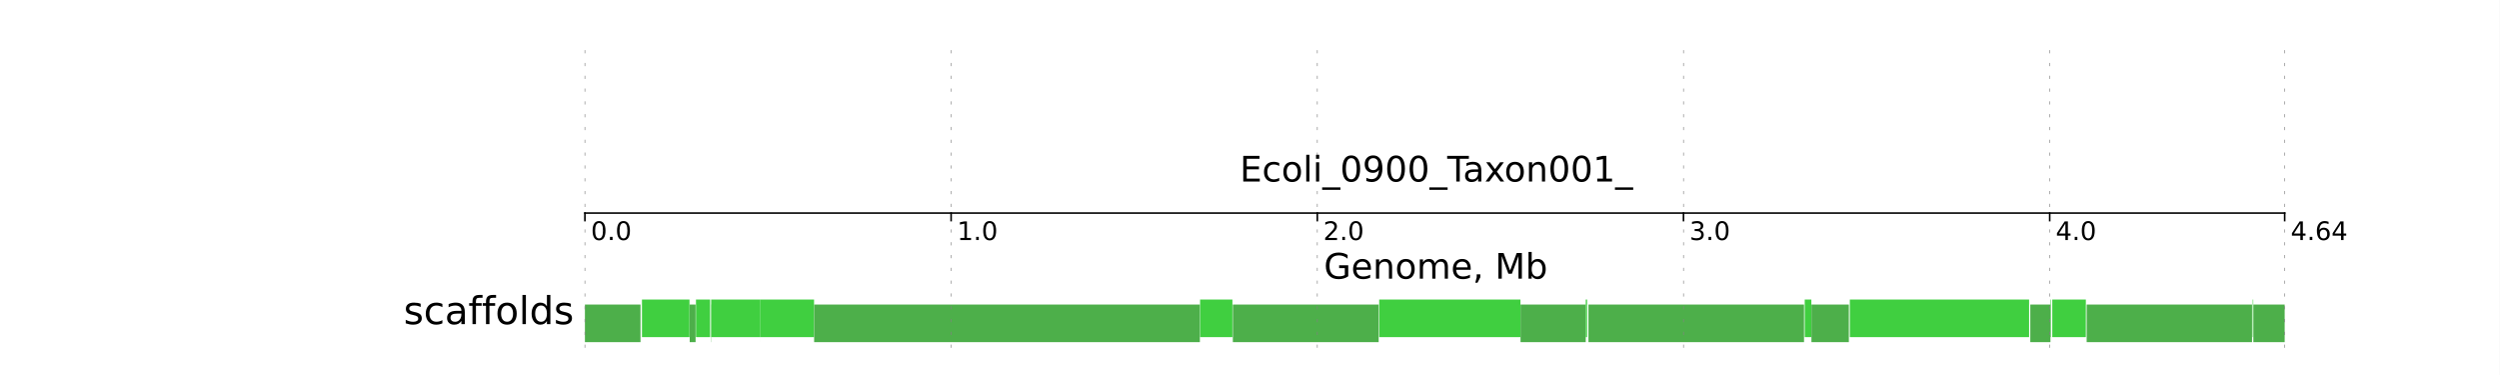
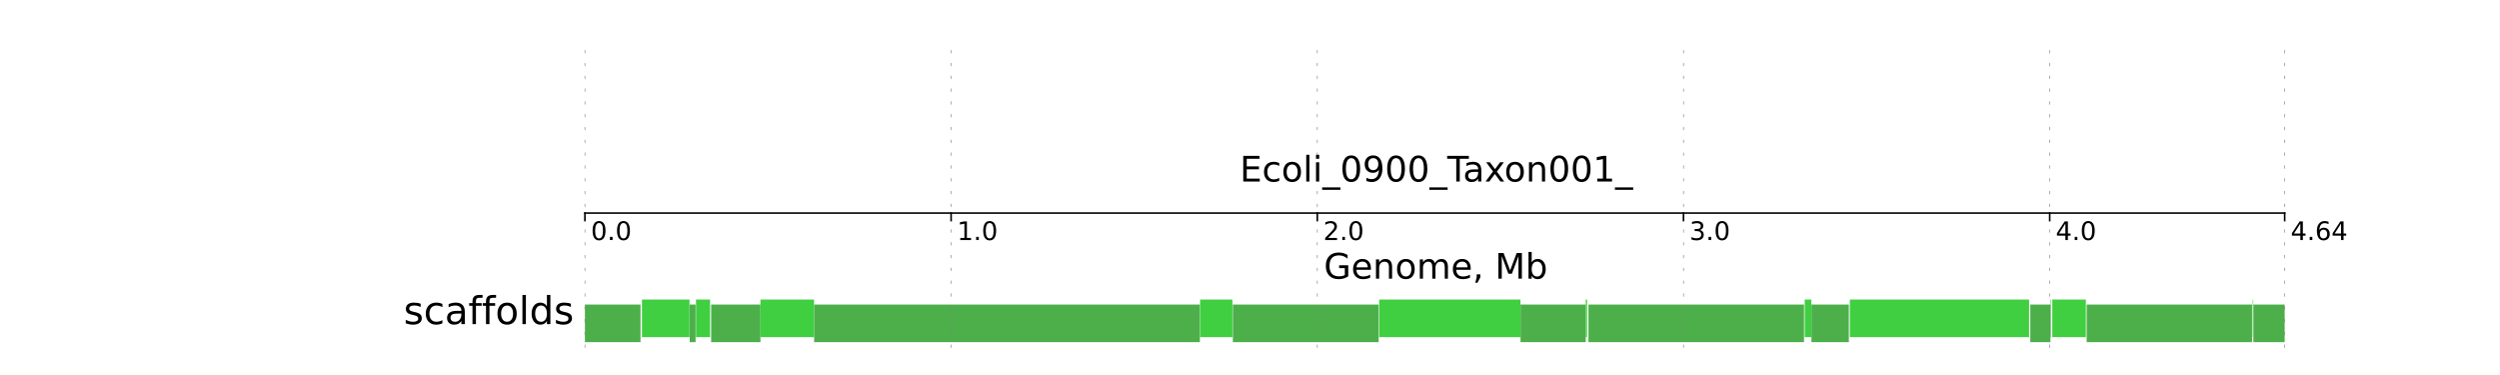
<svg xmlns="http://www.w3.org/2000/svg" xmlns:xlink="http://www.w3.org/1999/xlink" height="117pt" version="1.1" viewBox="0 0 781 117" width="781pt">
  <defs>
    <style type="text/css">
*{stroke-linecap:butt;stroke-linejoin:round;}
  </style>
  </defs>
  <g id="figure_1">
    <g id="patch_1">
      <path d=" M0 117.459 L781.2 117.459 L781.2 0 L0 0 z " style="fill:#ffffff;" />
    </g>
    <g id="axes_1">
      <g id="patch_2">
        <path clip-path="url(#p6a4ae4428d)" d=" M149.99 117.459 L720.266 117.459 L720.266 15.661 L149.99 15.661 z " style="fill:#ffffff;" />
      </g>
      <g id="patch_3">
        <path clip-path="url(#p6a4ae4428d)" d=" M182.801 106.888 L200.177 106.888 L200.177 95.142 L182.801 95.142 z " style="fill:#4daf4a;" />
      </g>
      <g id="patch_4">
        <path clip-path="url(#p6a4ae4428d)" d=" M200.63 105.321 L215.485 105.321 L215.485 93.576 L200.63 93.576 z " style="fill:#40cf40;" />
      </g>
      <g id="patch_5">
        <path clip-path="url(#p6a4ae4428d)" d=" M215.552 106.888 L217.386 106.888 L217.386 95.142 L215.552 95.142 z " style="fill:#4daf4a;" />
      </g>
      <g id="patch_6">
        <path clip-path="url(#p6a4ae4428d)" d=" M217.51 105.321 L221.926 105.321 L221.926 93.576 L217.51 93.576 z " style="fill:#40cf40;" />
      </g>
      <g id="patch_7">
-         <path clip-path="url(#p6a4ae4428d)" d=" M222.193 106.888 L222.259 106.888 L222.259 95.142 L222.193 95.142 z " style="fill:#4daf4a;" />
+         <path clip-path="url(#p6a4ae4428d)" d=" M222.253 106.888 L237.658 106.888 L237.658 95.142 L222.253 95.142 z " style="fill:#4daf4a;" />
      </g>
      <g id="patch_8">
-         <path clip-path="url(#p6a4ae4428d)" d=" M222.259 105.321 L237.658 105.321 L237.658 93.576 L222.259 93.576 z " style="fill:#40cf40;" />
+         <path clip-path="url(#p6a4ae4428d)" d=" M237.658 105.321 L254.413 105.321 L254.413 93.576 L237.658 93.576 z " style="fill:#40cf40;" />
      </g>
      <g id="patch_9">
-         <path clip-path="url(#p6a4ae4428d)" d=" M237.658 106.888 L237.662 106.888 L237.662 95.142 L237.658 95.142 z " style="fill:#4daf4a;" />
+         <path clip-path="url(#p6a4ae4428d)" d=" M254.436 106.888 L374.991 106.888 L374.991 95.142 L254.436 95.142 z " style="fill:#4daf4a;" />
      </g>
      <g id="patch_10">
-         <path clip-path="url(#p6a4ae4428d)" d=" M237.662 105.321 L254.413 105.321 L254.413 93.576 L237.662 93.576 z " style="fill:#40cf40;" />
+         <path clip-path="url(#p6a4ae4428d)" d=" M375.059 105.321 L385.16 105.321 L385.16 93.576 L375.059 93.576 z " style="fill:#40cf40;" />
      </g>
      <g id="patch_11">
-         <path clip-path="url(#p6a4ae4428d)" d=" M254.436 106.888 L374.991 106.888 L374.991 95.142 L254.436 95.142 z " style="fill:#4daf4a;" />
+         <path clip-path="url(#p6a4ae4428d)" d=" M385.296 106.888 L430.867 106.888 L430.867 95.142 L385.296 95.142 z " style="fill:#4daf4a;" />
      </g>
      <g id="patch_12">
-         <path clip-path="url(#p6a4ae4428d)" d=" M375.059 105.321 L385.16 105.321 L385.16 93.576 L375.059 93.576 z " style="fill:#40cf40;" />
+         <path clip-path="url(#p6a4ae4428d)" d=" M431.032 105.321 L475.18 105.321 L475.18 93.576 L431.032 93.576 z " style="fill:#40cf40;" />
      </g>
      <g id="patch_13">
-         <path clip-path="url(#p6a4ae4428d)" d=" M385.296 106.888 L430.867 106.888 L430.867 95.142 L385.296 95.142 z " style="fill:#4daf4a;" />
+         <path clip-path="url(#p6a4ae4428d)" d=" M475.204 106.888 L495.585 106.888 L495.585 95.142 L475.204 95.142 z " style="fill:#4daf4a;" />
      </g>
      <g id="patch_14">
-         <path clip-path="url(#p6a4ae4428d)" d=" M431.032 105.321 L475.18 105.321 L475.18 93.576 L431.032 93.576 z " style="fill:#40cf40;" />
+         <path clip-path="url(#p6a4ae4428d)" d=" M495.586 105.321 L496.007 105.321 L496.007 93.576 L495.586 93.576 z " style="fill:#40cf40;" />
      </g>
      <g id="patch_15">
-         <path clip-path="url(#p6a4ae4428d)" d=" M475.204 106.888 L495.585 106.888 L495.585 95.142 L475.204 95.142 z " style="fill:#4daf4a;" />
+         <path clip-path="url(#p6a4ae4428d)" d=" M496.435 106.888 L563.8 106.888 L563.8 95.142 L496.435 95.142 z " style="fill:#4daf4a;" />
      </g>
      <g id="patch_16">
-         <path clip-path="url(#p6a4ae4428d)" d=" M495.586 105.321 L496.007 105.321 L496.007 93.576 L495.586 93.576 z " style="fill:#40cf40;" />
+         <path clip-path="url(#p6a4ae4428d)" d=" M564.021 105.321 L566.097 105.321 L566.097 93.576 L564.021 93.576 z " style="fill:#40cf40;" />
      </g>
      <g id="patch_17">
-         <path clip-path="url(#p6a4ae4428d)" d=" M496.435 106.888 L563.8 106.888 L563.8 95.142 L496.435 95.142 z " style="fill:#4daf4a;" />
+         <path clip-path="url(#p6a4ae4428d)" d=" M566.122 106.888 L577.809 106.888 L577.809 95.142 L566.122 95.142 z " style="fill:#4daf4a;" />
      </g>
      <g id="patch_18">
-         <path clip-path="url(#p6a4ae4428d)" d=" M564.021 105.321 L566.097 105.321 L566.097 93.576 L564.021 93.576 z " style="fill:#40cf40;" />
+         <path clip-path="url(#p6a4ae4428d)" d=" M578.118 105.321 L634.143 105.321 L634.143 93.576 L578.118 93.576 z " style="fill:#40cf40;" />
      </g>
      <g id="patch_19">
-         <path clip-path="url(#p6a4ae4428d)" d=" M566.122 106.888 L577.809 106.888 L577.809 95.142 L566.122 95.142 z " style="fill:#4daf4a;" />
+         <path clip-path="url(#p6a4ae4428d)" d=" M634.518 106.888 L640.761 106.888 L640.761 95.142 L634.518 95.142 z " style="fill:#4daf4a;" />
      </g>
      <g id="patch_20">
-         <path clip-path="url(#p6a4ae4428d)" d=" M578.118 105.321 L634.143 105.321 L634.143 93.576 L578.118 93.576 z " style="fill:#40cf40;" />
+         <path clip-path="url(#p6a4ae4428d)" d=" M640.762 105.321 L640.922 105.321 L640.922 93.576 L640.762 93.576 z " style="fill:#40cf40;" />
      </g>
      <g id="patch_21">
-         <path clip-path="url(#p6a4ae4428d)" d=" M634.518 106.888 L640.761 106.888 L640.761 95.142 L634.518 95.142 z " style="fill:#4daf4a;" />
+         <path clip-path="url(#p6a4ae4428d)" d=" M640.922 106.888 L640.982 106.888 L640.982 95.142 L640.922 95.142 z " style="fill:#4daf4a;" />
      </g>
      <g id="patch_22">
-         <path clip-path="url(#p6a4ae4428d)" d=" M640.762 105.321 L640.922 105.321 L640.922 93.576 L640.762 93.576 z " style="fill:#40cf40;" />
+         <path clip-path="url(#p6a4ae4428d)" d=" M641.39 105.321 L651.877 105.321 L651.877 93.576 L641.39 93.576 z " style="fill:#40cf40;" />
      </g>
      <g id="patch_23">
-         <path clip-path="url(#p6a4ae4428d)" d=" M640.922 106.888 L640.982 106.888 L640.982 95.142 L640.922 95.142 z " style="fill:#4daf4a;" />
+         <path clip-path="url(#p6a4ae4428d)" d=" M652.133 106.888 L703.816 106.888 L703.816 95.142 L652.133 95.142 z " style="fill:#4daf4a;" />
      </g>
      <g id="patch_24">
-         <path clip-path="url(#p6a4ae4428d)" d=" M641.39 105.321 L651.877 105.321 L651.877 93.576 L641.39 93.576 z " style="fill:#40cf40;" />
+         <path clip-path="url(#p6a4ae4428d)" d=" M704.034 105.321 L704.191 105.321 L704.191 93.576 L704.034 93.576 z " style="fill:#40cf40;" />
      </g>
      <g id="patch_25">
-         <path clip-path="url(#p6a4ae4428d)" d=" M652.133 106.888 L703.816 106.888 L703.816 95.142 L652.133 95.142 z " style="fill:#4daf4a;" />
-       </g>
-       <g id="patch_26">
-         <path clip-path="url(#p6a4ae4428d)" d=" M704.034 105.321 L704.191 105.321 L704.191 93.576 L704.034 93.576 z " style="fill:#40cf40;" />
-       </g>
-       <g id="patch_27">
        <path clip-path="url(#p6a4ae4428d)" d=" M704.234 106.888 L714.016 106.888 L714.016 95.142 L704.234 95.142 z " style="fill:#4daf4a;" />
      </g>
      <g id="line2d_1">
        <path clip-path="url(#p6a4ae4428d)" d=" M182.801 66.56 L714.017 66.56" style="fill:none;stroke:#000000;stroke-linecap:square;stroke-width:0.5;" />
      </g>
      <g id="line2d_2">
        <path clip-path="url(#p6a4ae4428d)" d=" M182.801 15.661 L182.801 109.628" style="fill:none;stroke:#808080;stroke-dasharray:1,3;stroke-dashoffset:0.0;stroke-width:0.2;" />
      </g>
      <g id="line2d_3">
        <path clip-path="url(#p6a4ae4428d)" d=" M182.801 66.56 L182.801 68.909" style="fill:none;stroke:#000000;stroke-linecap:square;stroke-width:0.5;" />
      </g>
      <g id="line2d_4">
        <path clip-path="url(#p6a4ae4428d)" d=" M297.246 15.661 L297.246 109.628" style="fill:none;stroke:#808080;stroke-dasharray:1,3;stroke-dashoffset:0.0;stroke-width:0.2;" />
      </g>
      <g id="line2d_5">
        <path clip-path="url(#p6a4ae4428d)" d=" M297.246 66.56 L297.246 68.909" style="fill:none;stroke:#000000;stroke-linecap:square;stroke-width:0.5;" />
      </g>
      <g id="line2d_6">
        <path clip-path="url(#p6a4ae4428d)" d=" M411.692 15.661 L411.692 109.628" style="fill:none;stroke:#808080;stroke-dasharray:1,3;stroke-dashoffset:0.0;stroke-width:0.2;" />
      </g>
      <g id="line2d_7">
        <path clip-path="url(#p6a4ae4428d)" d=" M411.692 66.56 L411.692 68.909" style="fill:none;stroke:#000000;stroke-linecap:square;stroke-width:0.5;" />
      </g>
      <g id="line2d_8">
        <path clip-path="url(#p6a4ae4428d)" d=" M526.137 15.661 L526.137 109.628" style="fill:none;stroke:#808080;stroke-dasharray:1,3;stroke-dashoffset:0.0;stroke-width:0.2;" />
      </g>
      <g id="line2d_9">
        <path clip-path="url(#p6a4ae4428d)" d=" M526.137 66.56 L526.137 68.909" style="fill:none;stroke:#000000;stroke-linecap:square;stroke-width:0.5;" />
      </g>
      <g id="line2d_10">
        <path clip-path="url(#p6a4ae4428d)" d=" M640.583 15.661 L640.583 109.628" style="fill:none;stroke:#808080;stroke-dasharray:1,3;stroke-dashoffset:0.0;stroke-width:0.2;" />
      </g>
      <g id="line2d_11">
        <path clip-path="url(#p6a4ae4428d)" d=" M640.583 66.56 L640.583 68.909" style="fill:none;stroke:#000000;stroke-linecap:square;stroke-width:0.5;" />
      </g>
      <g id="line2d_12">
        <path clip-path="url(#p6a4ae4428d)" d=" M714.017 15.661 L714.017 109.628" style="fill:none;stroke:#808080;stroke-dasharray:1,3;stroke-dashoffset:0.0;stroke-width:0.2;" />
      </g>
      <g id="line2d_13">
        <path clip-path="url(#p6a4ae4428d)" d=" M714.017 66.56 L714.017 68.909" style="fill:none;stroke:#000000;stroke-linecap:square;stroke-width:0.5;" />
      </g>
      <g id="text_1">
        <defs>
          <path d=" M31.781 66.406 Q24.172 66.406 20.328 58.906 Q16.5 51.422 16.5 36.375 Q16.5 21.391 20.328 13.891 Q24.172 6.391 31.781 6.391 Q39.453 6.391 43.281 13.891 Q47.125 21.391 47.125 36.375 Q47.125 51.422 43.281 58.906 Q39.453 66.406 31.781 66.406 M31.781 74.219 Q44.047 74.219 50.516 64.516 Q56.984 54.828 56.984 36.375 Q56.984 17.969 50.516 8.266 Q44.047 -1.422 31.781 -1.422 Q19.531 -1.422 13.062 8.266 Q6.594 17.969 6.594 36.375 Q6.594 54.828 13.062 64.516 Q19.531 74.219 31.781 74.219" id="DejaVuSans-30" />
          <path d=" M10.688 12.406 L21 12.406 L21 0 L10.688 0 z " id="DejaVuSans-2e" />
        </defs>
        <g transform="translate(184.6757 74.98793)scale(0.08 -0.08)">
          <use xlink:href="#DejaVuSans-30" />
          <use x="63.623" xlink:href="#DejaVuSans-2e" />
          <use x="95.41" xlink:href="#DejaVuSans-30" />
        </g>
      </g>
      <g id="text_2">
        <defs>
          <path d=" M12.406 8.297 L28.516 8.297 L28.516 63.922 L10.984 60.406 L10.984 69.391 L28.422 72.906 L38.281 72.906 L38.281 8.297 L54.391 8.297 L54.391 0 L12.406 0 z " id="DejaVuSans-31" />
        </defs>
        <g transform="translate(299.1211 74.98793)scale(0.08 -0.08)">
          <use xlink:href="#DejaVuSans-31" />
          <use x="63.623" xlink:href="#DejaVuSans-2e" />
          <use x="95.41" xlink:href="#DejaVuSans-30" />
        </g>
      </g>
      <g id="text_3">
        <defs>
          <path d=" M19.188 8.297 L53.609 8.297 L53.609 0 L7.328 0 L7.328 8.297 Q12.938 14.109 22.625 23.891 Q32.328 33.688 34.812 36.531 Q39.547 41.844 41.422 45.531 Q43.312 49.219 43.312 52.781 Q43.312 58.594 39.234 62.25 Q35.156 65.922 28.609 65.922 Q23.969 65.922 18.812 64.312 Q13.672 62.703 7.812 59.422 L7.812 69.391 Q13.766 71.781 18.938 73 Q24.125 74.219 28.422 74.219 Q39.75 74.219 46.484 68.547 Q53.219 62.891 53.219 53.422 Q53.219 48.922 51.531 44.891 Q49.859 40.875 45.406 35.406 Q44.188 33.984 37.641 27.219 Q31.109 20.453 19.188 8.297" id="DejaVuSans-32" />
        </defs>
        <g transform="translate(413.5666 74.98793)scale(0.08 -0.08)">
          <use xlink:href="#DejaVuSans-32" />
          <use x="63.623" xlink:href="#DejaVuSans-2e" />
          <use x="95.41" xlink:href="#DejaVuSans-30" />
        </g>
      </g>
      <g id="text_4">
        <defs>
          <path d=" M40.578 39.312 Q47.656 37.797 51.625 33 Q55.609 28.219 55.609 21.188 Q55.609 10.406 48.188 4.484 Q40.766 -1.422 27.094 -1.422 Q22.516 -1.422 17.656 -0.516 Q12.797 0.391 7.625 2.203 L7.625 11.719 Q11.719 9.328 16.594 8.109 Q21.484 6.891 26.812 6.891 Q36.078 6.891 40.938 10.547 Q45.797 14.203 45.797 21.188 Q45.797 27.641 41.281 31.266 Q36.766 34.906 28.719 34.906 L20.219 34.906 L20.219 43.016 L29.109 43.016 Q36.375 43.016 40.234 45.922 Q44.094 48.828 44.094 54.297 Q44.094 59.906 40.109 62.906 Q36.141 65.922 28.719 65.922 Q24.656 65.922 20.016 65.031 Q15.375 64.156 9.812 62.312 L9.812 71.094 Q15.438 72.656 20.344 73.438 Q25.25 74.219 29.594 74.219 Q40.828 74.219 47.359 69.109 Q53.906 64.016 53.906 55.328 Q53.906 49.266 50.438 45.094 Q46.969 40.922 40.578 39.312" id="DejaVuSans-33" />
        </defs>
        <g transform="translate(528.0121 74.98793)scale(0.08 -0.08)">
          <use xlink:href="#DejaVuSans-33" />
          <use x="63.623" xlink:href="#DejaVuSans-2e" />
          <use x="95.41" xlink:href="#DejaVuSans-30" />
        </g>
      </g>
      <g id="text_5">
        <defs>
          <path d=" M37.797 64.312 L12.891 25.391 L37.797 25.391 z  M35.203 72.906 L47.609 72.906 L47.609 25.391 L58.016 25.391 L58.016 17.188 L47.609 17.188 L47.609 0 L37.797 0 L37.797 17.188 L4.891 17.188 L4.891 26.703 z " id="DejaVuSans-34" />
        </defs>
        <g transform="translate(642.4575 74.98793)scale(0.08 -0.08)">
          <use xlink:href="#DejaVuSans-34" />
          <use x="63.623" xlink:href="#DejaVuSans-2e" />
          <use x="95.41" xlink:href="#DejaVuSans-30" />
        </g>
      </g>
      <g id="text_6">
        <defs>
          <path d=" M33.016 40.375 Q26.375 40.375 22.484 35.828 Q18.609 31.297 18.609 23.391 Q18.609 15.531 22.484 10.953 Q26.375 6.391 33.016 6.391 Q39.656 6.391 43.531 10.953 Q47.406 15.531 47.406 23.391 Q47.406 31.297 43.531 35.828 Q39.656 40.375 33.016 40.375 M52.594 71.297 L52.594 62.312 Q48.875 64.062 45.094 64.984 Q41.312 65.922 37.594 65.922 Q27.828 65.922 22.672 59.328 Q17.531 52.734 16.797 39.406 Q19.672 43.656 24.016 45.922 Q28.375 48.188 33.594 48.188 Q44.578 48.188 50.953 41.516 Q57.328 34.859 57.328 23.391 Q57.328 12.156 50.688 5.359 Q44.047 -1.422 33.016 -1.422 Q20.359 -1.422 13.672 8.266 Q6.984 17.969 6.984 36.375 Q6.984 53.656 15.188 63.938 Q23.391 74.219 37.203 74.219 Q40.922 74.219 44.703 73.484 Q48.484 72.75 52.594 71.297" id="DejaVuSans-36" />
        </defs>
        <g transform="translate(715.8917 74.98793)scale(0.08 -0.08)">
          <use xlink:href="#DejaVuSans-34" />
          <use x="63.623" xlink:href="#DejaVuSans-2e" />
          <use x="95.41" xlink:href="#DejaVuSans-36" />
          <use x="159.033" xlink:href="#DejaVuSans-34" />
        </g>
      </g>
      <g id="text_7">
        <defs>
          <path d=" M30.609 48.391 Q23.391 48.391 19.188 42.75 Q14.984 37.109 14.984 27.297 Q14.984 17.484 19.156 11.844 Q23.344 6.203 30.609 6.203 Q37.797 6.203 41.984 11.859 Q46.188 17.531 46.188 27.297 Q46.188 37.016 41.984 42.703 Q37.797 48.391 30.609 48.391 M30.609 56 Q42.328 56 49.016 48.375 Q55.719 40.766 55.719 27.297 Q55.719 13.875 49.016 6.219 Q42.328 -1.422 30.609 -1.422 Q18.844 -1.422 12.172 6.219 Q5.516 13.875 5.516 27.297 Q5.516 40.766 12.172 48.375 Q18.844 56 30.609 56" id="DejaVuSans-6f" />
          <path d=" M54.891 33.016 L54.891 0 L45.906 0 L45.906 32.719 Q45.906 40.484 42.875 44.328 Q39.844 48.188 33.797 48.188 Q26.516 48.188 22.312 43.547 Q18.109 38.922 18.109 30.906 L18.109 0 L9.078 0 L9.078 54.688 L18.109 54.688 L18.109 46.188 Q21.344 51.125 25.703 53.562 Q30.078 56 35.797 56 Q45.219 56 50.047 50.172 Q54.891 44.344 54.891 33.016" id="DejaVuSans-6e" />
          <path d=" M50.984 -16.609 L50.984 -23.578 L-0.984 -23.578 L-0.984 -16.609 z " id="DejaVuSans-5f" />
          <path d=" M9.422 75.984 L18.406 75.984 L18.406 0 L9.422 0 z " id="DejaVuSans-6c" />
          <path d=" M9.812 72.906 L55.906 72.906 L55.906 64.594 L19.672 64.594 L19.672 43.016 L54.391 43.016 L54.391 34.719 L19.672 34.719 L19.672 8.297 L56.781 8.297 L56.781 0 L9.812 0 z " id="DejaVuSans-45" />
          <path d=" M54.891 54.688 L35.109 28.078 L55.906 0 L45.312 0 L29.391 21.484 L13.484 0 L2.875 0 L24.125 28.609 L4.688 54.688 L15.281 54.688 L29.781 35.203 L44.281 54.688 z " id="DejaVuSans-78" />
          <path d=" M9.422 54.688 L18.406 54.688 L18.406 0 L9.422 0 z  M9.422 75.984 L18.406 75.984 L18.406 64.594 L9.422 64.594 z " id="DejaVuSans-69" />
          <path d=" M10.984 1.516 L10.984 10.5 Q14.703 8.734 18.5 7.812 Q22.312 6.891 25.984 6.891 Q35.75 6.891 40.891 13.453 Q46.047 20.016 46.781 33.406 Q43.953 29.203 39.594 26.953 Q35.25 24.703 29.984 24.703 Q19.047 24.703 12.672 31.312 Q6.297 37.938 6.297 49.422 Q6.297 60.641 12.938 67.422 Q19.578 74.219 30.609 74.219 Q43.266 74.219 49.922 64.516 Q56.594 54.828 56.594 36.375 Q56.594 19.141 48.406 8.859 Q40.234 -1.422 26.422 -1.422 Q22.703 -1.422 18.891 -0.688 Q15.094 0.047 10.984 1.516 M30.609 32.422 Q37.25 32.422 41.125 36.953 Q45.016 41.5 45.016 49.422 Q45.016 57.281 41.125 61.844 Q37.25 66.406 30.609 66.406 Q23.969 66.406 20.094 61.844 Q16.219 57.281 16.219 49.422 Q16.219 41.5 20.094 36.953 Q23.969 32.422 30.609 32.422" id="DejaVuSans-39" />
          <path d=" M34.281 27.484 Q23.391 27.484 19.188 25 Q14.984 22.516 14.984 16.5 Q14.984 11.719 18.141 8.906 Q21.297 6.109 26.703 6.109 Q34.188 6.109 38.703 11.406 Q43.219 16.703 43.219 25.484 L43.219 27.484 z  M52.203 31.203 L52.203 0 L43.219 0 L43.219 8.297 Q40.141 3.328 35.547 0.953 Q30.953 -1.422 24.312 -1.422 Q15.922 -1.422 10.953 3.297 Q6 8.016 6 15.922 Q6 25.141 12.172 29.828 Q18.359 34.516 30.609 34.516 L43.219 34.516 L43.219 35.406 Q43.219 41.609 39.141 45 Q35.062 48.391 27.688 48.391 Q23 48.391 18.547 47.266 Q14.109 46.141 10.016 43.891 L10.016 52.203 Q14.938 54.109 19.578 55.047 Q24.219 56 28.609 56 Q40.484 56 46.344 49.844 Q52.203 43.703 52.203 31.203" id="DejaVuSans-61" />
          <path d=" M48.781 52.594 L48.781 44.188 Q44.969 46.297 41.141 47.344 Q37.312 48.391 33.406 48.391 Q24.656 48.391 19.812 42.844 Q14.984 37.312 14.984 27.297 Q14.984 17.281 19.812 11.734 Q24.656 6.203 33.406 6.203 Q37.312 6.203 41.141 7.25 Q44.969 8.297 48.781 10.406 L48.781 2.094 Q45.016 0.344 40.984 -0.531 Q36.969 -1.422 32.422 -1.422 Q20.062 -1.422 12.781 6.344 Q5.516 14.109 5.516 27.297 Q5.516 40.672 12.859 48.328 Q20.219 56 33.016 56 Q37.156 56 41.109 55.141 Q45.062 54.297 48.781 52.594" id="DejaVuSans-63" />
          <path d=" M-0.297 72.906 L61.375 72.906 L61.375 64.594 L35.5 64.594 L35.5 0 L25.594 0 L25.594 64.594 L-0.297 64.594 z " id="DejaVuSans-54" />
        </defs>
        <g transform="translate(387.4714 56.71216)scale(0.11 -0.11)">
          <use xlink:href="#DejaVuSans-45" />
          <use x="63.184" xlink:href="#DejaVuSans-63" />
          <use x="118.164" xlink:href="#DejaVuSans-6f" />
          <use x="179.346" xlink:href="#DejaVuSans-6c" />
          <use x="207.129" xlink:href="#DejaVuSans-69" />
          <use x="234.912" xlink:href="#DejaVuSans-5f" />
          <use x="284.912" xlink:href="#DejaVuSans-30" />
          <use x="348.535" xlink:href="#DejaVuSans-39" />
          <use x="412.158" xlink:href="#DejaVuSans-30" />
          <use x="475.781" xlink:href="#DejaVuSans-30" />
          <use x="539.404" xlink:href="#DejaVuSans-5f" />
          <use x="589.404" xlink:href="#DejaVuSans-54" />
          <use x="633.988" xlink:href="#DejaVuSans-61" />
          <use x="695.268" xlink:href="#DejaVuSans-78" />
          <use x="751.322" xlink:href="#DejaVuSans-6f" />
          <use x="812.504" xlink:href="#DejaVuSans-6e" />
          <use x="875.883" xlink:href="#DejaVuSans-30" />
          <use x="939.506" xlink:href="#DejaVuSans-30" />
          <use x="1003.129" xlink:href="#DejaVuSans-31" />
          <use x="1066.752" xlink:href="#DejaVuSans-5f" />
        </g>
      </g>
      <g id="text_8">
        <defs>
          <path d=" M9.812 72.906 L24.516 72.906 L43.109 23.297 L61.812 72.906 L76.516 72.906 L76.516 0 L66.891 0 L66.891 64.016 L48.094 14.016 L38.188 14.016 L19.391 64.016 L19.391 0 L9.812 0 z " id="DejaVuSans-4d" />
          <path d=" M11.719 12.406 L22.016 12.406 L22.016 4 L14.016 -11.625 L7.719 -11.625 L11.719 4 z " id="DejaVuSans-2c" />
          <path d=" M52 44.188 Q55.375 50.25 60.062 53.125 Q64.75 56 71.094 56 Q79.641 56 84.281 50.016 Q88.922 44.047 88.922 33.016 L88.922 0 L79.891 0 L79.891 32.719 Q79.891 40.578 77.094 44.375 Q74.312 48.188 68.609 48.188 Q61.625 48.188 57.562 43.547 Q53.516 38.922 53.516 30.906 L53.516 0 L44.484 0 L44.484 32.719 Q44.484 40.625 41.703 44.406 Q38.922 48.188 33.109 48.188 Q26.219 48.188 22.156 43.531 Q18.109 38.875 18.109 30.906 L18.109 0 L9.078 0 L9.078 54.688 L18.109 54.688 L18.109 46.188 Q21.188 51.219 25.484 53.609 Q29.781 56 35.688 56 Q41.656 56 45.828 52.969 Q50 49.953 52 44.188" id="DejaVuSans-6d" />
          <path id="DejaVuSans-20" />
          <path d=" M59.516 10.406 L59.516 29.984 L43.406 29.984 L43.406 38.094 L69.281 38.094 L69.281 6.781 Q63.578 2.734 56.688 0.656 Q49.812 -1.422 42 -1.422 Q24.906 -1.422 15.25 8.562 Q5.609 18.562 5.609 36.375 Q5.609 54.25 15.25 64.234 Q24.906 74.219 42 74.219 Q49.125 74.219 55.547 72.453 Q61.969 70.703 67.391 67.281 L67.391 56.781 Q61.922 61.422 55.766 63.766 Q49.609 66.109 42.828 66.109 Q29.438 66.109 22.719 58.641 Q16.016 51.172 16.016 36.375 Q16.016 21.625 22.719 14.156 Q29.438 6.688 42.828 6.688 Q48.047 6.688 52.141 7.594 Q56.25 8.5 59.516 10.406" id="DejaVuSans-47" />
          <path d=" M56.203 29.594 L56.203 25.203 L14.891 25.203 Q15.484 15.922 20.484 11.062 Q25.484 6.203 34.422 6.203 Q39.594 6.203 44.453 7.469 Q49.312 8.734 54.109 11.281 L54.109 2.781 Q49.266 0.734 44.188 -0.344 Q39.109 -1.422 33.891 -1.422 Q20.797 -1.422 13.156 6.188 Q5.516 13.812 5.516 26.812 Q5.516 40.234 12.766 48.109 Q20.016 56 32.328 56 Q43.359 56 49.781 48.891 Q56.203 41.797 56.203 29.594 M47.219 32.234 Q47.125 39.594 43.094 43.984 Q39.062 48.391 32.422 48.391 Q24.906 48.391 20.391 44.141 Q15.875 39.891 15.188 32.172 z " id="DejaVuSans-65" />
          <path d=" M48.688 27.297 Q48.688 37.203 44.609 42.844 Q40.531 48.484 33.406 48.484 Q26.266 48.484 22.188 42.844 Q18.109 37.203 18.109 27.297 Q18.109 17.391 22.188 11.75 Q26.266 6.109 33.406 6.109 Q40.531 6.109 44.609 11.75 Q48.688 17.391 48.688 27.297 M18.109 46.391 Q20.953 51.266 25.266 53.625 Q29.594 56 35.594 56 Q45.562 56 51.781 48.094 Q58.016 40.188 58.016 27.297 Q58.016 14.406 51.781 6.484 Q45.562 -1.422 35.594 -1.422 Q29.594 -1.422 25.266 0.953 Q20.953 3.328 18.109 8.203 L18.109 0 L9.078 0 L9.078 75.984 L18.109 75.984 z " id="DejaVuSans-62" />
        </defs>
        <g transform="translate(413.7382 87.05569)scale(0.11 -0.11)">
          <use xlink:href="#DejaVuSans-47" />
          <use x="77.49" xlink:href="#DejaVuSans-65" />
          <use x="139.014" xlink:href="#DejaVuSans-6e" />
          <use x="202.393" xlink:href="#DejaVuSans-6f" />
          <use x="263.574" xlink:href="#DejaVuSans-6d" />
          <use x="360.986" xlink:href="#DejaVuSans-65" />
          <use x="422.51" xlink:href="#DejaVuSans-2c" />
          <use x="454.297" xlink:href="#DejaVuSans-20" />
          <use x="486.084" xlink:href="#DejaVuSans-4d" />
          <use x="572.363" xlink:href="#DejaVuSans-62" />
        </g>
      </g>
      <g id="text_9">
        <defs>
          <path d=" M37.109 75.984 L37.109 68.5 L28.516 68.5 Q23.688 68.5 21.797 66.547 Q19.922 64.594 19.922 59.516 L19.922 54.688 L34.719 54.688 L34.719 47.703 L19.922 47.703 L19.922 0 L10.891 0 L10.891 47.703 L2.297 47.703 L2.297 54.688 L10.891 54.688 L10.891 58.5 Q10.891 67.625 15.141 71.797 Q19.391 75.984 28.609 75.984 z " id="DejaVuSans-66" />
          <path d=" M45.406 46.391 L45.406 75.984 L54.391 75.984 L54.391 0 L45.406 0 L45.406 8.203 Q42.578 3.328 38.25 0.953 Q33.938 -1.422 27.875 -1.422 Q17.969 -1.422 11.734 6.484 Q5.516 14.406 5.516 27.297 Q5.516 40.188 11.734 48.094 Q17.969 56 27.875 56 Q33.938 56 38.25 53.625 Q42.578 51.266 45.406 46.391 M14.797 27.297 Q14.797 17.391 18.875 11.75 Q22.953 6.109 30.078 6.109 Q37.203 6.109 41.297 11.75 Q45.406 17.391 45.406 27.297 Q45.406 37.203 41.297 42.844 Q37.203 48.484 30.078 48.484 Q22.953 48.484 18.875 42.844 Q14.797 37.203 14.797 27.297" id="DejaVuSans-64" />
          <path d=" M44.281 53.078 L44.281 44.578 Q40.484 46.531 36.375 47.5 Q32.281 48.484 27.875 48.484 Q21.188 48.484 17.844 46.438 Q14.5 44.391 14.5 40.281 Q14.5 37.156 16.891 35.375 Q19.281 33.594 26.516 31.984 L29.594 31.297 Q39.156 29.25 43.188 25.516 Q47.219 21.781 47.219 15.094 Q47.219 7.469 41.188 3.016 Q35.156 -1.422 24.609 -1.422 Q20.219 -1.422 15.453 -0.562 Q10.688 0.297 5.422 2 L5.422 11.281 Q10.406 8.688 15.234 7.391 Q20.062 6.109 24.812 6.109 Q31.156 6.109 34.562 8.281 Q37.984 10.453 37.984 14.406 Q37.984 18.062 35.516 20.016 Q33.062 21.969 24.703 23.781 L21.578 24.516 Q13.234 26.266 9.516 29.906 Q5.812 33.547 5.812 39.891 Q5.812 47.609 11.281 51.797 Q16.75 56 26.812 56 Q31.781 56 36.172 55.266 Q40.578 54.547 44.281 53.078" id="DejaVuSans-73" />
        </defs>
        <g transform="translate(126.1517 101.2597)scale(0.12 -0.12)">
          <use xlink:href="#DejaVuSans-73" />
          <use x="52.1" xlink:href="#DejaVuSans-63" />
          <use x="107.08" xlink:href="#DejaVuSans-61" />
          <use x="168.359" xlink:href="#DejaVuSans-66" />
          <use x="203.564" xlink:href="#DejaVuSans-66" />
          <use x="238.77" xlink:href="#DejaVuSans-6f" />
          <use x="299.951" xlink:href="#DejaVuSans-6c" />
          <use x="327.734" xlink:href="#DejaVuSans-64" />
          <use x="391.211" xlink:href="#DejaVuSans-73" />
        </g>
      </g>
    </g>
  </g>
  <defs>
    <clipPath id="p6a4ae4428d">
      <rect height="117.459" width="781.2" x="0.0" y="0.0" />
    </clipPath>
  </defs>
</svg>
